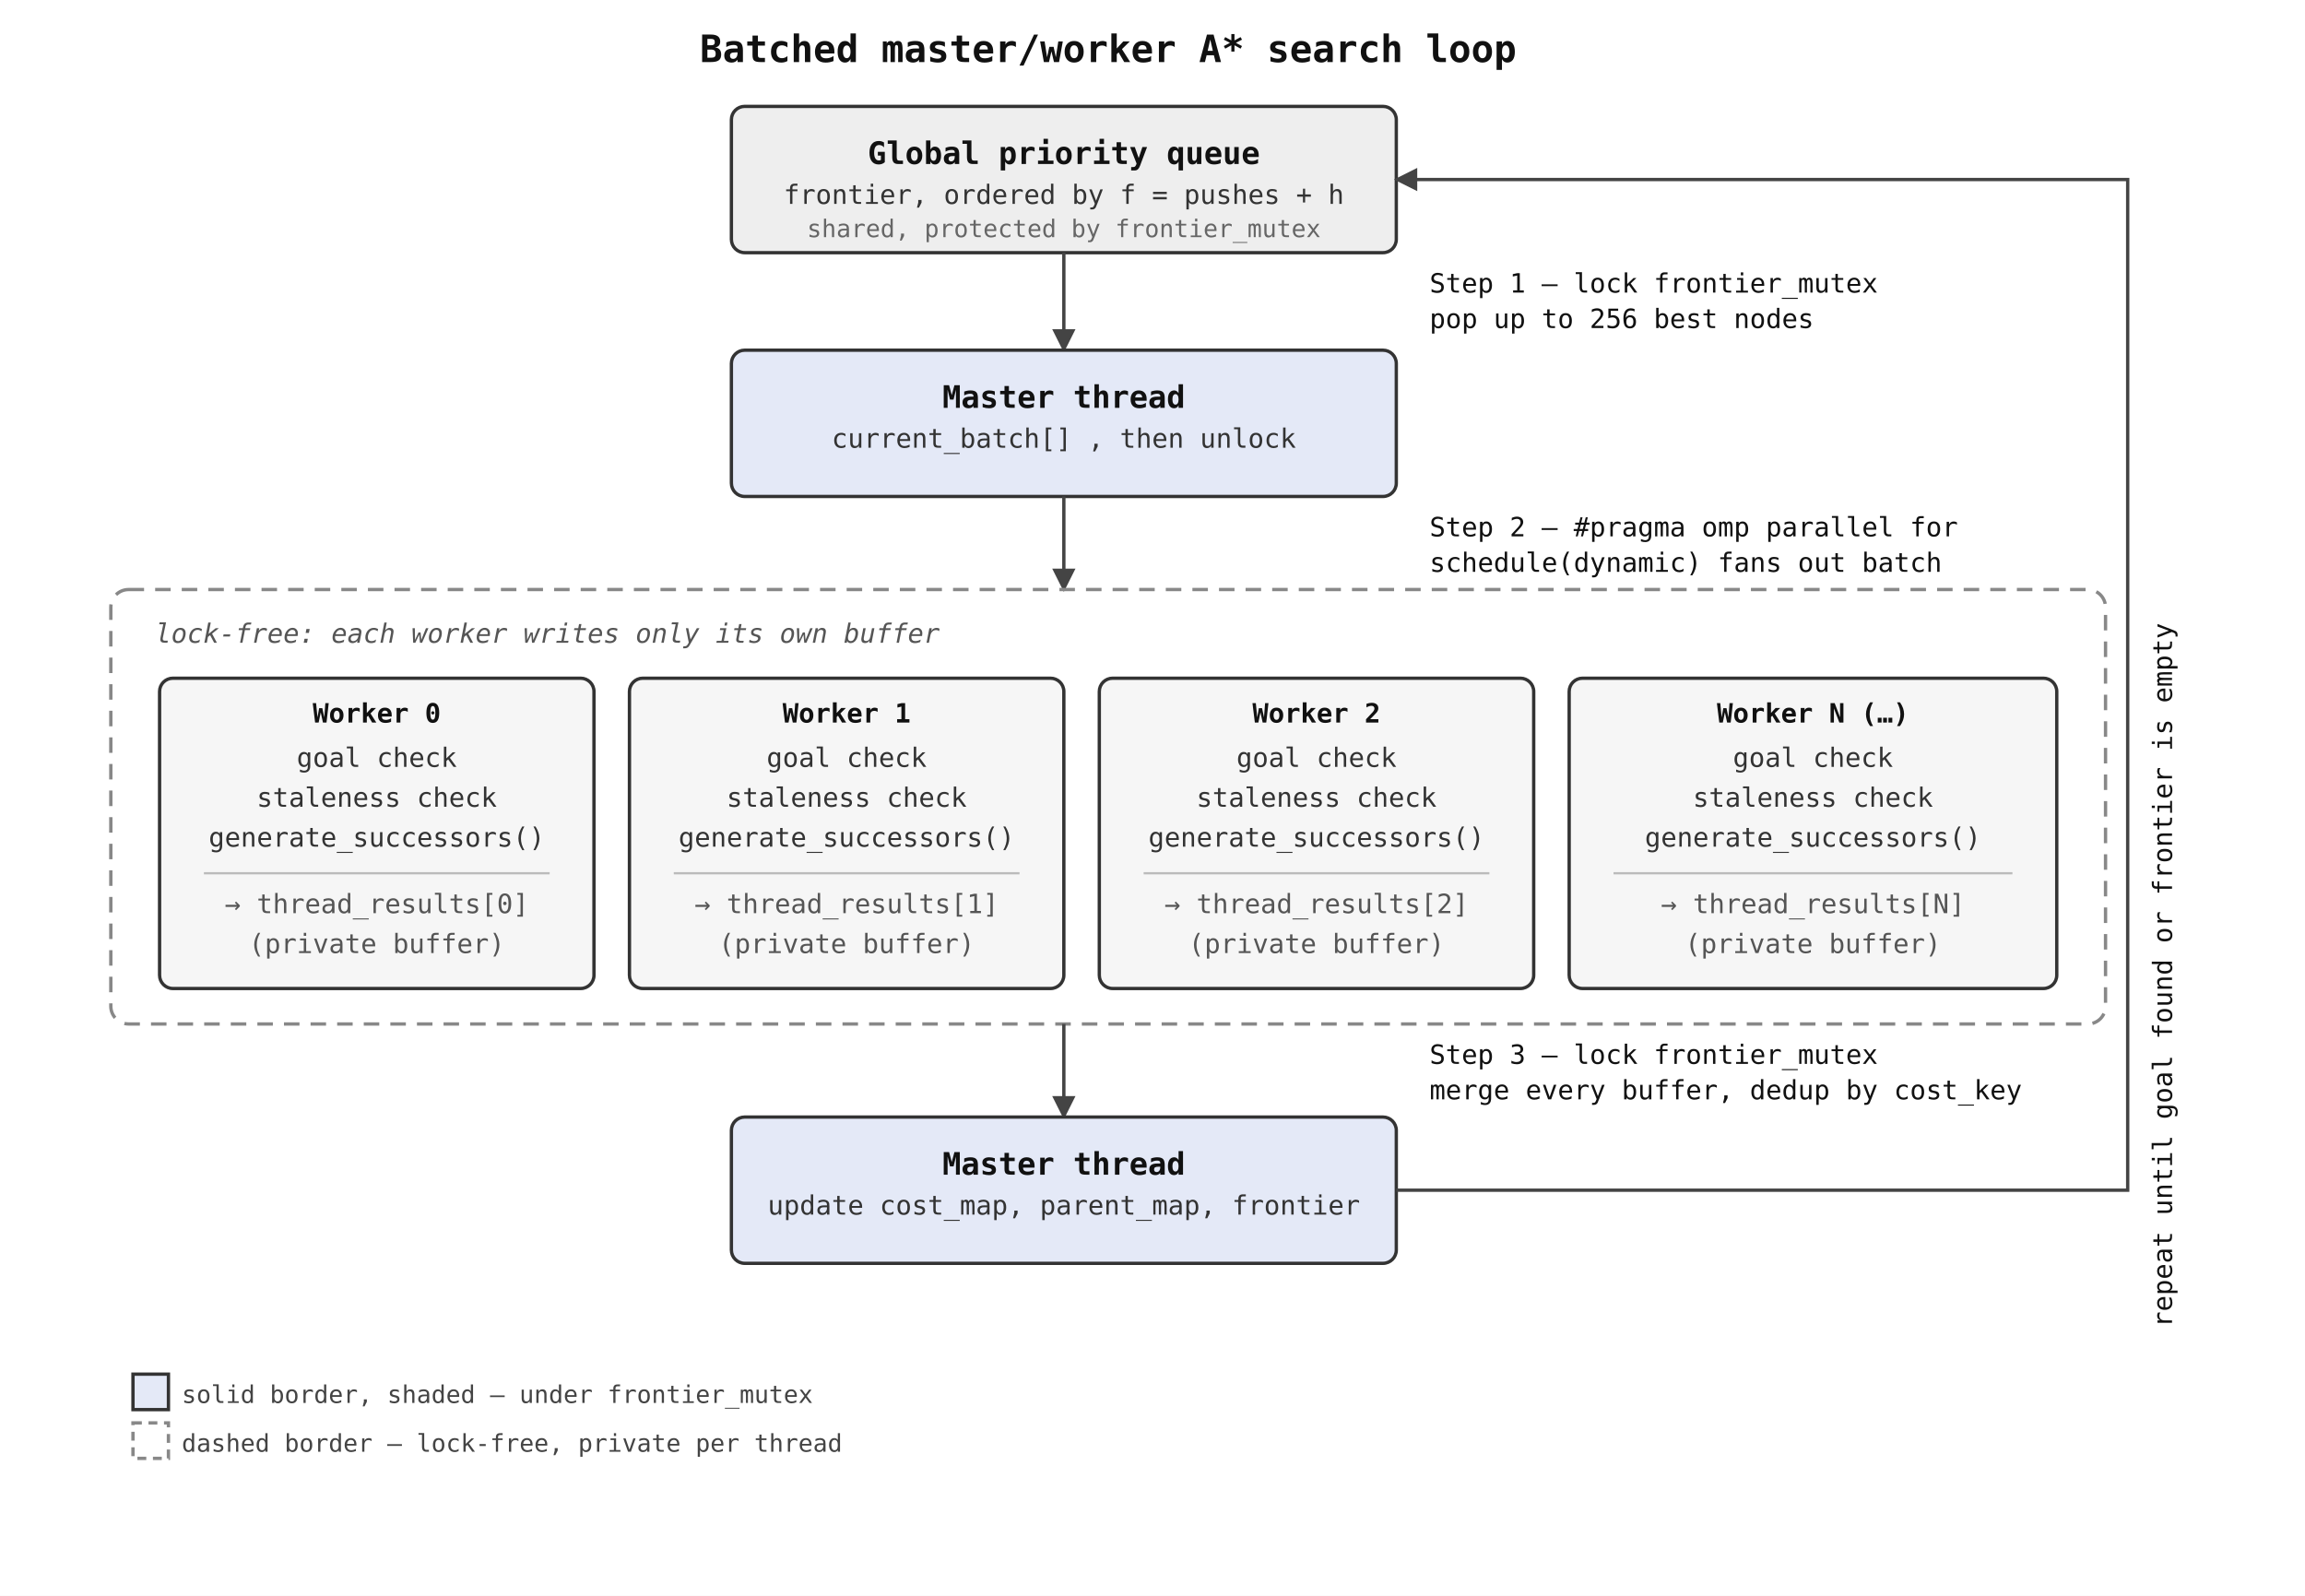
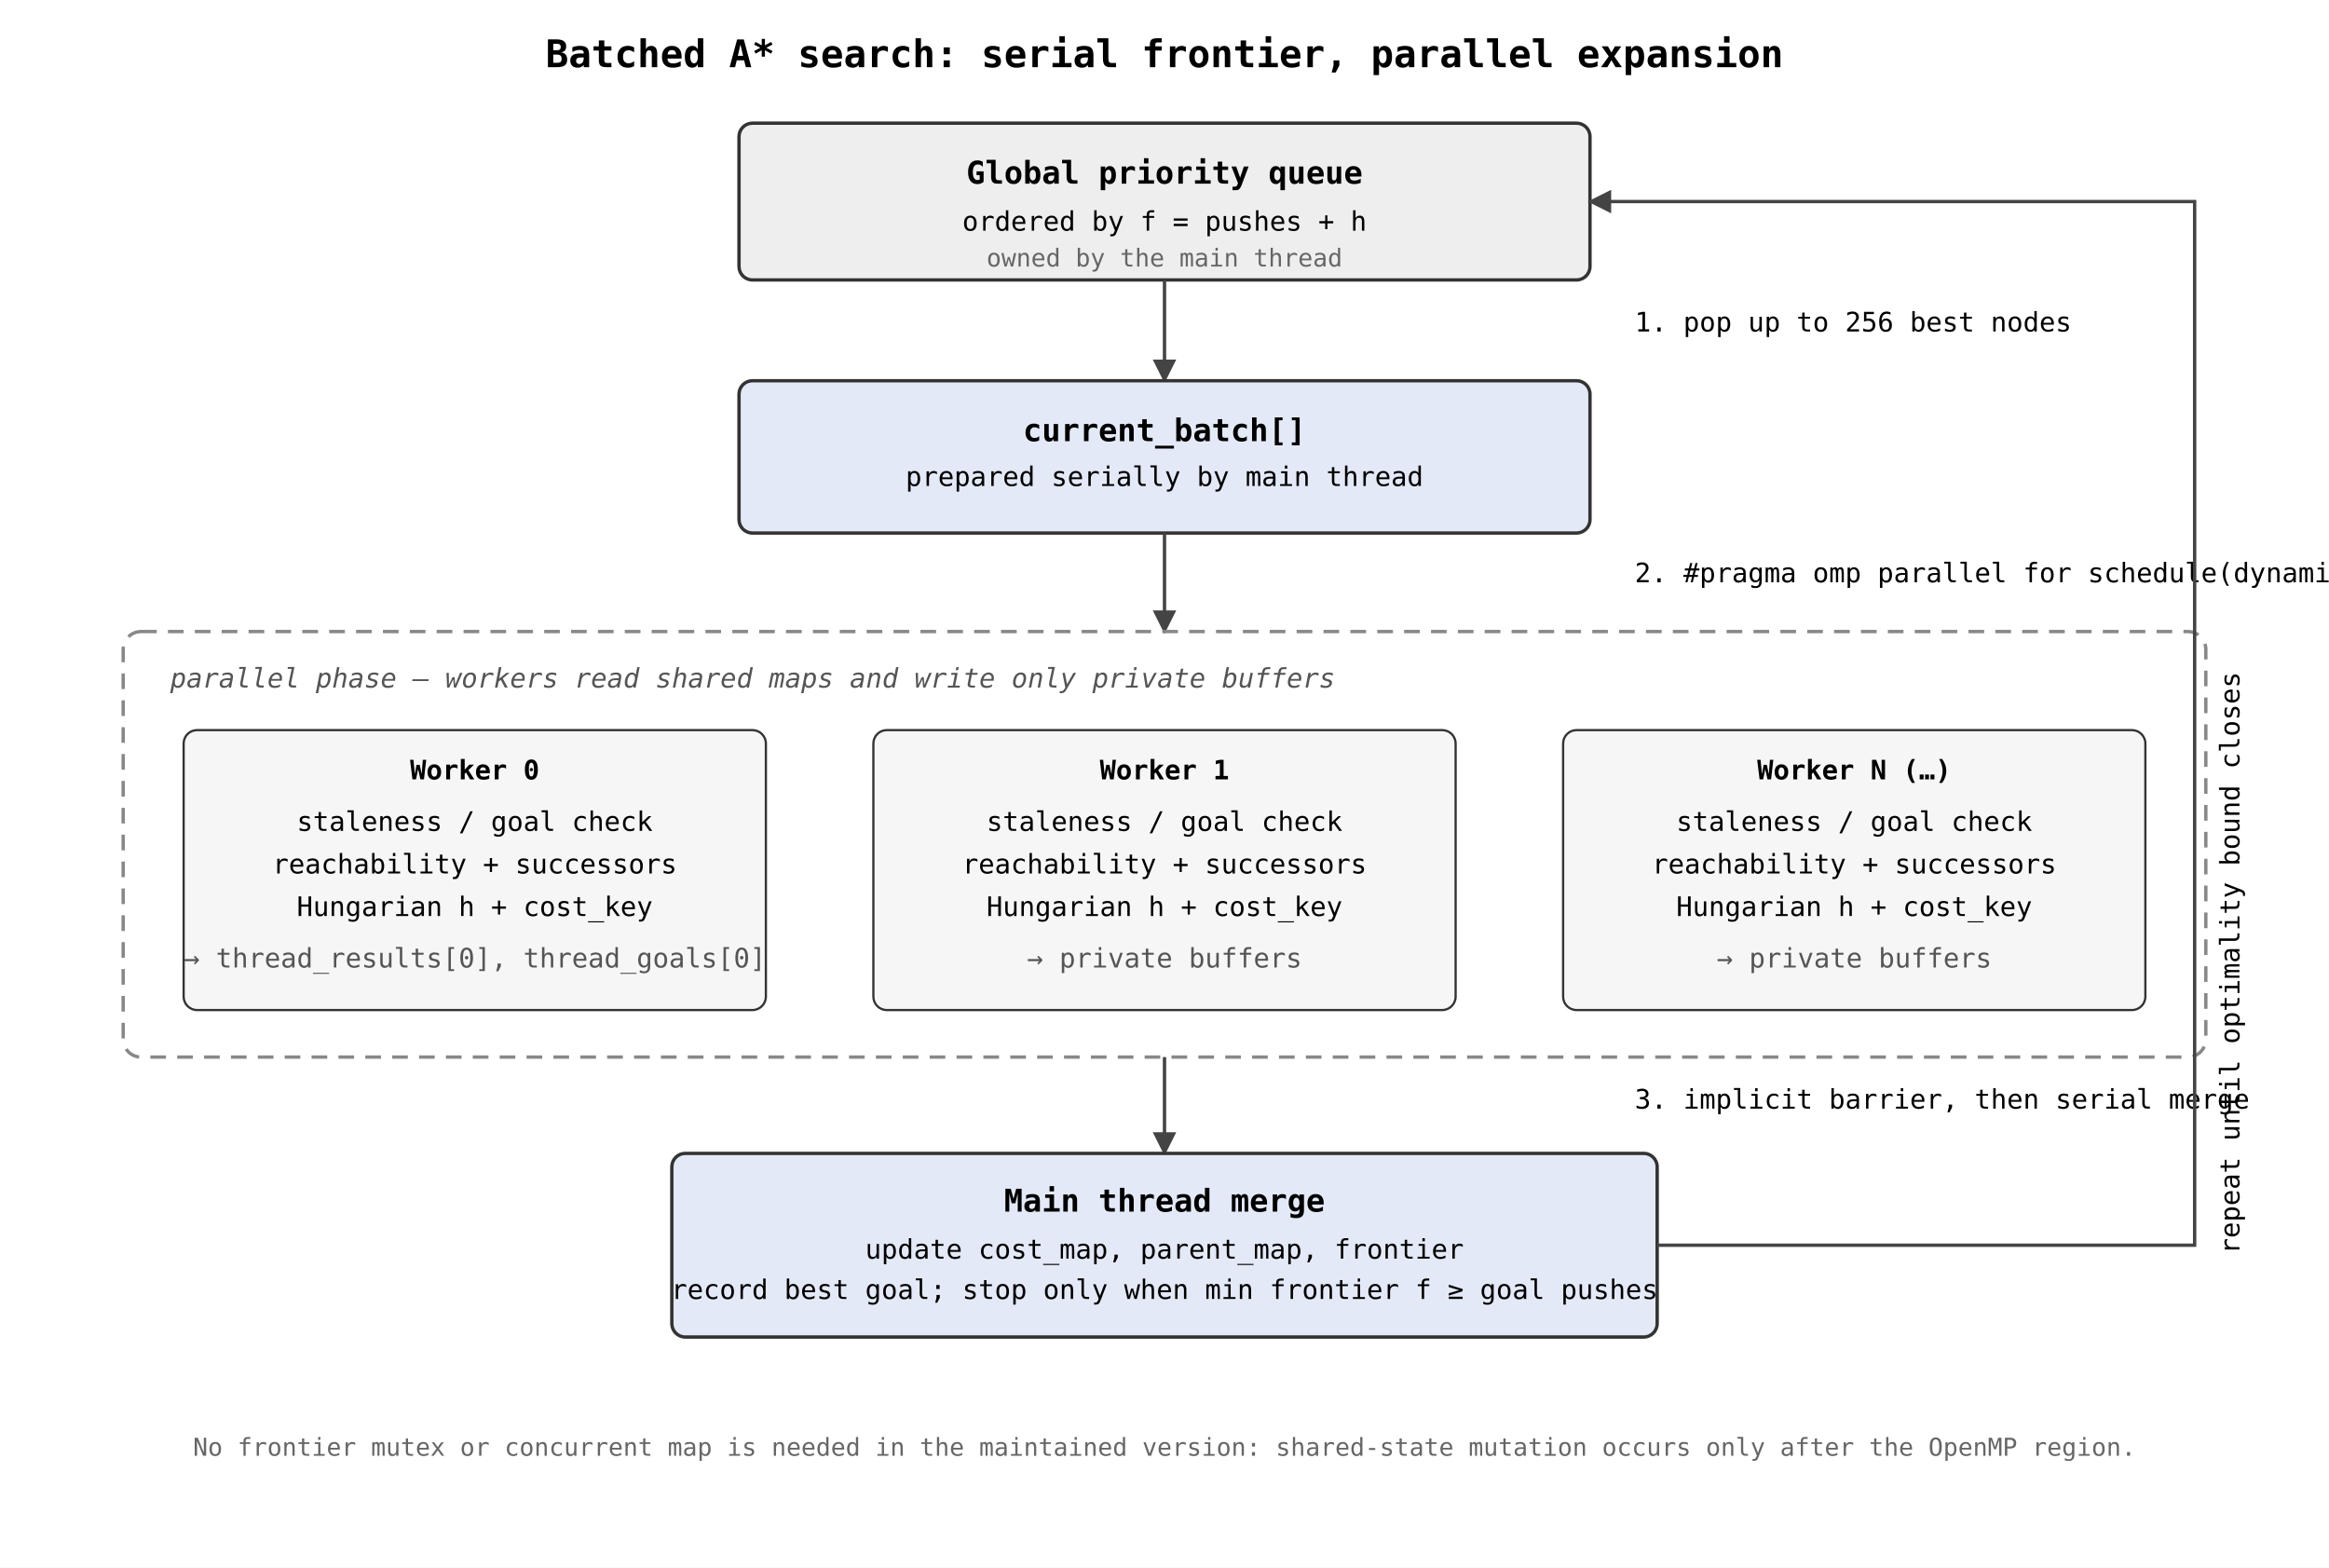
- <svg xmlns="http://www.w3.org/2000/svg" width="1040" height="720" viewBox="0 0 1040 720" font-family="Menlo, Consolas, monospace">
+ <svg xmlns="http://www.w3.org/2000/svg" width="1040" height="700" viewBox="0 0 1040 700" font-family="Menlo, Consolas, monospace">
  <defs>
    <marker id="arrow" viewBox="0 0 10 10" refX="9" refY="5" markerWidth="7" markerHeight="7" orient="auto-start-reverse">
      <path d="M0,0 L10,5 L0,10 z" fill="#444" />
    </marker>
  </defs>
-   <rect x="0" y="0" width="1040" height="720" fill="#ffffff" />
-   <text x="500" y="28" text-anchor="middle" font-size="17" font-weight="bold" fill="#111">Batched master/worker A* search loop</text>
-   <rect x="330" y="48" width="300" height="66" rx="6" fill="#eeeeee" stroke="#333" stroke-width="1.5" />
-   <text x="480" y="74" text-anchor="middle" font-size="14" font-weight="bold" fill="#111">Global priority queue</text>
-   <text x="480" y="92" text-anchor="middle" font-size="12" fill="#333">frontier, ordered by f = pushes + h</text>
-   <text x="480" y="107" text-anchor="middle" font-size="11" fill="#666">shared, protected by frontier_mutex</text>
-   <line x1="480" y1="114" x2="480" y2="158" stroke="#444" stroke-width="1.5" marker-end="url(#arrow)" />
-   <text x="645" y="132" text-anchor="start" font-size="12" fill="#111">Step 1 — lock frontier_mutex</text>
-   <text x="645" y="148" text-anchor="start" font-size="12" fill="#111">pop up to 256 best nodes</text>
-   <rect x="330" y="158" width="300" height="66" rx="6" fill="#e4e9f7" stroke="#333" stroke-width="1.5" />
-   <text x="480" y="184" text-anchor="middle" font-size="14" font-weight="bold" fill="#111">Master thread</text>
-   <text x="480" y="202" text-anchor="middle" font-size="12" fill="#333">current_batch[] , then unlock</text>
-   <line x1="480" y1="224" x2="480" y2="266" stroke="#444" stroke-width="1.5" marker-end="url(#arrow)" />
-   <text x="645" y="242" text-anchor="start" font-size="12" fill="#111">Step 2 — #pragma omp parallel for</text>
-   <text x="645" y="258" text-anchor="start" font-size="12" fill="#111">schedule(dynamic) fans out batch</text>
-   <rect x="50" y="266" width="900" height="196" rx="8" fill="none" stroke="#888" stroke-width="1.5" stroke-dasharray="7,5" />
-   <text x="70" y="290" text-anchor="start" font-size="12" font-style="italic" fill="#555">lock-free: each worker writes only its own buffer</text>
+   <rect width="1040" height="700" fill="#fff" />
+   <text x="520" y="30" text-anchor="middle" font-size="17" font-weight="bold">Batched A* search: serial frontier, parallel expansion</text>
+   <rect x="330" y="55" width="380" height="70" rx="6" fill="#eee" stroke="#333" stroke-width="1.5" />
+   <text x="520" y="82" text-anchor="middle" font-size="14" font-weight="bold">Global priority queue</text>
+   <text x="520" y="103" text-anchor="middle" font-size="12">ordered by f = pushes + h</text>
+   <text x="520" y="119" text-anchor="middle" font-size="11" fill="#666">owned by the main thread</text>
+   <line x1="520" y1="125" x2="520" y2="170" stroke="#444" stroke-width="1.5" marker-end="url(#arrow)" />
+   <text x="730" y="148" font-size="12">1. pop up to 256 best nodes</text>
+   <rect x="330" y="170" width="380" height="68" rx="6" fill="#e4e9f7" stroke="#333" stroke-width="1.5" />
+   <text x="520" y="197" text-anchor="middle" font-size="14" font-weight="bold">current_batch[]</text>
+   <text x="520" y="217" text-anchor="middle" font-size="12">prepared serially by main thread</text>
+   <line x1="520" y1="238" x2="520" y2="282" stroke="#444" stroke-width="1.5" marker-end="url(#arrow)" />
+   <text x="730" y="260" font-size="12">2. #pragma omp parallel for schedule(dynamic)</text>
+   <rect x="55" y="282" width="930" height="190" rx="8" fill="none" stroke="#888" stroke-width="1.5" stroke-dasharray="7,5" />
+   <text x="76" y="307" font-size="12" font-style="italic" fill="#555">parallel phase — workers read shared maps and write only private buffers</text>
  <g font-size="12">
-     <rect x="72" y="306" width="196" height="140" rx="6" fill="#f6f6f6" stroke="#333" stroke-width="1.5" />
-     <text x="170" y="326" text-anchor="middle" font-weight="bold" fill="#111">Worker 0</text>
-     <text x="170" y="346" text-anchor="middle" fill="#333">goal check</text>
-     <text x="170" y="364" text-anchor="middle" fill="#333">staleness check</text>
-     <text x="170" y="382" text-anchor="middle" fill="#333">generate_successors()</text>
-     <line x1="92" y1="394" x2="248" y2="394" stroke="#bbb" stroke-width="1" />
-     <text x="170" y="412" text-anchor="middle" fill="#555">→ thread_results[0]</text>
-     <text x="170" y="430" text-anchor="middle" fill="#555">(private buffer)</text>
-     <rect x="284" y="306" width="196" height="140" rx="6" fill="#f6f6f6" stroke="#333" stroke-width="1.5" />
-     <text x="382" y="326" text-anchor="middle" font-weight="bold" fill="#111">Worker 1</text>
-     <text x="382" y="346" text-anchor="middle" fill="#333">goal check</text>
-     <text x="382" y="364" text-anchor="middle" fill="#333">staleness check</text>
-     <text x="382" y="382" text-anchor="middle" fill="#333">generate_successors()</text>
-     <line x1="304" y1="394" x2="460" y2="394" stroke="#bbb" stroke-width="1" />
-     <text x="382" y="412" text-anchor="middle" fill="#555">→ thread_results[1]</text>
-     <text x="382" y="430" text-anchor="middle" fill="#555">(private buffer)</text>
-     <rect x="496" y="306" width="196" height="140" rx="6" fill="#f6f6f6" stroke="#333" stroke-width="1.5" />
-     <text x="594" y="326" text-anchor="middle" font-weight="bold" fill="#111">Worker 2</text>
-     <text x="594" y="346" text-anchor="middle" fill="#333">goal check</text>
-     <text x="594" y="364" text-anchor="middle" fill="#333">staleness check</text>
-     <text x="594" y="382" text-anchor="middle" fill="#333">generate_successors()</text>
-     <line x1="516" y1="394" x2="672" y2="394" stroke="#bbb" stroke-width="1" />
-     <text x="594" y="412" text-anchor="middle" fill="#555">→ thread_results[2]</text>
-     <text x="594" y="430" text-anchor="middle" fill="#555">(private buffer)</text>
-     <rect x="708" y="306" width="220" height="140" rx="6" fill="#f6f6f6" stroke="#333" stroke-width="1.5" />
-     <text x="818" y="326" text-anchor="middle" font-weight="bold" fill="#111">Worker N (…)</text>
-     <text x="818" y="346" text-anchor="middle" fill="#333">goal check</text>
-     <text x="818" y="364" text-anchor="middle" fill="#333">staleness check</text>
-     <text x="818" y="382" text-anchor="middle" fill="#333">generate_successors()</text>
-     <line x1="728" y1="394" x2="908" y2="394" stroke="#bbb" stroke-width="1" />
-     <text x="818" y="412" text-anchor="middle" fill="#555">→ thread_results[N]</text>
-     <text x="818" y="430" text-anchor="middle" fill="#555">(private buffer)</text>
+     <rect x="82" y="326" width="260" height="125" rx="6" fill="#f6f6f6" stroke="#333" />
+     <text x="212" y="348" text-anchor="middle" font-weight="bold">Worker 0</text>
+     <text x="212" y="371" text-anchor="middle">staleness / goal check</text>
+     <text x="212" y="390" text-anchor="middle">reachability + successors</text>
+     <text x="212" y="409" text-anchor="middle">Hungarian h + cost_key</text>
+     <text x="212" y="432" text-anchor="middle" fill="#555">→ thread_results[0], thread_goals[0]</text>
+     <rect x="390" y="326" width="260" height="125" rx="6" fill="#f6f6f6" stroke="#333" />
+     <text x="520" y="348" text-anchor="middle" font-weight="bold">Worker 1</text>
+     <text x="520" y="371" text-anchor="middle">staleness / goal check</text>
+     <text x="520" y="390" text-anchor="middle">reachability + successors</text>
+     <text x="520" y="409" text-anchor="middle">Hungarian h + cost_key</text>
+     <text x="520" y="432" text-anchor="middle" fill="#555">→ private buffers</text>
+     <rect x="698" y="326" width="260" height="125" rx="6" fill="#f6f6f6" stroke="#333" />
+     <text x="828" y="348" text-anchor="middle" font-weight="bold">Worker N (…)</text>
+     <text x="828" y="371" text-anchor="middle">staleness / goal check</text>
+     <text x="828" y="390" text-anchor="middle">reachability + successors</text>
+     <text x="828" y="409" text-anchor="middle">Hungarian h + cost_key</text>
+     <text x="828" y="432" text-anchor="middle" fill="#555">→ private buffers</text>
  </g>
-   <line x1="480" y1="462" x2="480" y2="504" stroke="#444" stroke-width="1.5" marker-end="url(#arrow)" />
-   <text x="645" y="480" text-anchor="start" font-size="12" fill="#111">Step 3 — lock frontier_mutex</text>
-   <text x="645" y="496" text-anchor="start" font-size="12" fill="#111">merge every buffer, dedup by cost_key</text>
-   <rect x="330" y="504" width="300" height="66" rx="6" fill="#e4e9f7" stroke="#333" stroke-width="1.5" />
-   <text x="480" y="530" text-anchor="middle" font-size="14" font-weight="bold" fill="#111">Master thread</text>
-   <text x="480" y="548" text-anchor="middle" font-size="12" fill="#333">update cost_map, parent_map, frontier</text>
-   <path d="M 630 537 L 960 537 L 960 81 L 630 81" fill="none" stroke="#444" stroke-width="1.5" marker-end="url(#arrow)" />
-   <text x="980" y="440" text-anchor="middle" font-size="12" fill="#111" transform="rotate(-90 980 440)">repeat until goal found or frontier is empty</text>
-   <g font-size="11" fill="#444">
-     <rect x="60" y="620" width="16" height="16" fill="#e4e9f7" stroke="#333" stroke-width="1.5" />
-     <text x="82" y="633" text-anchor="start">solid border, shaded — under frontier_mutex</text>
-     <rect x="60" y="642" width="16" height="16" fill="none" stroke="#888" stroke-width="1.5" stroke-dasharray="4,3" />
-     <text x="82" y="655" text-anchor="start">dashed border — lock-free, private per thread</text>
-   </g>
+   <line x1="520" y1="472" x2="520" y2="515" stroke="#444" stroke-width="1.5" marker-end="url(#arrow)" />
+   <text x="730" y="495" font-size="12">3. implicit barrier, then serial merge</text>
+   <rect x="300" y="515" width="440" height="82" rx="6" fill="#e4e9f7" stroke="#333" stroke-width="1.5" />
+   <text x="520" y="541" text-anchor="middle" font-size="14" font-weight="bold">Main thread merge</text>
+   <text x="520" y="562" text-anchor="middle" font-size="12">update cost_map, parent_map, frontier</text>
+   <text x="520" y="580" text-anchor="middle" font-size="12">record best goal; stop only when min frontier f ≥ goal pushes</text>
+   <path d="M740 556 L980 556 L980 90 L710 90" fill="none" stroke="#444" stroke-width="1.5" marker-end="url(#arrow)" />
+   <text x="1000" y="430" text-anchor="middle" font-size="12" transform="rotate(-90 1000 430)">repeat until optimality bound closes</text>
+   <text x="520" y="650" text-anchor="middle" font-size="11" fill="#666">No frontier mutex or concurrent map is needed in the maintained version: shared-state mutation occurs only after the OpenMP region.</text>
</svg>
